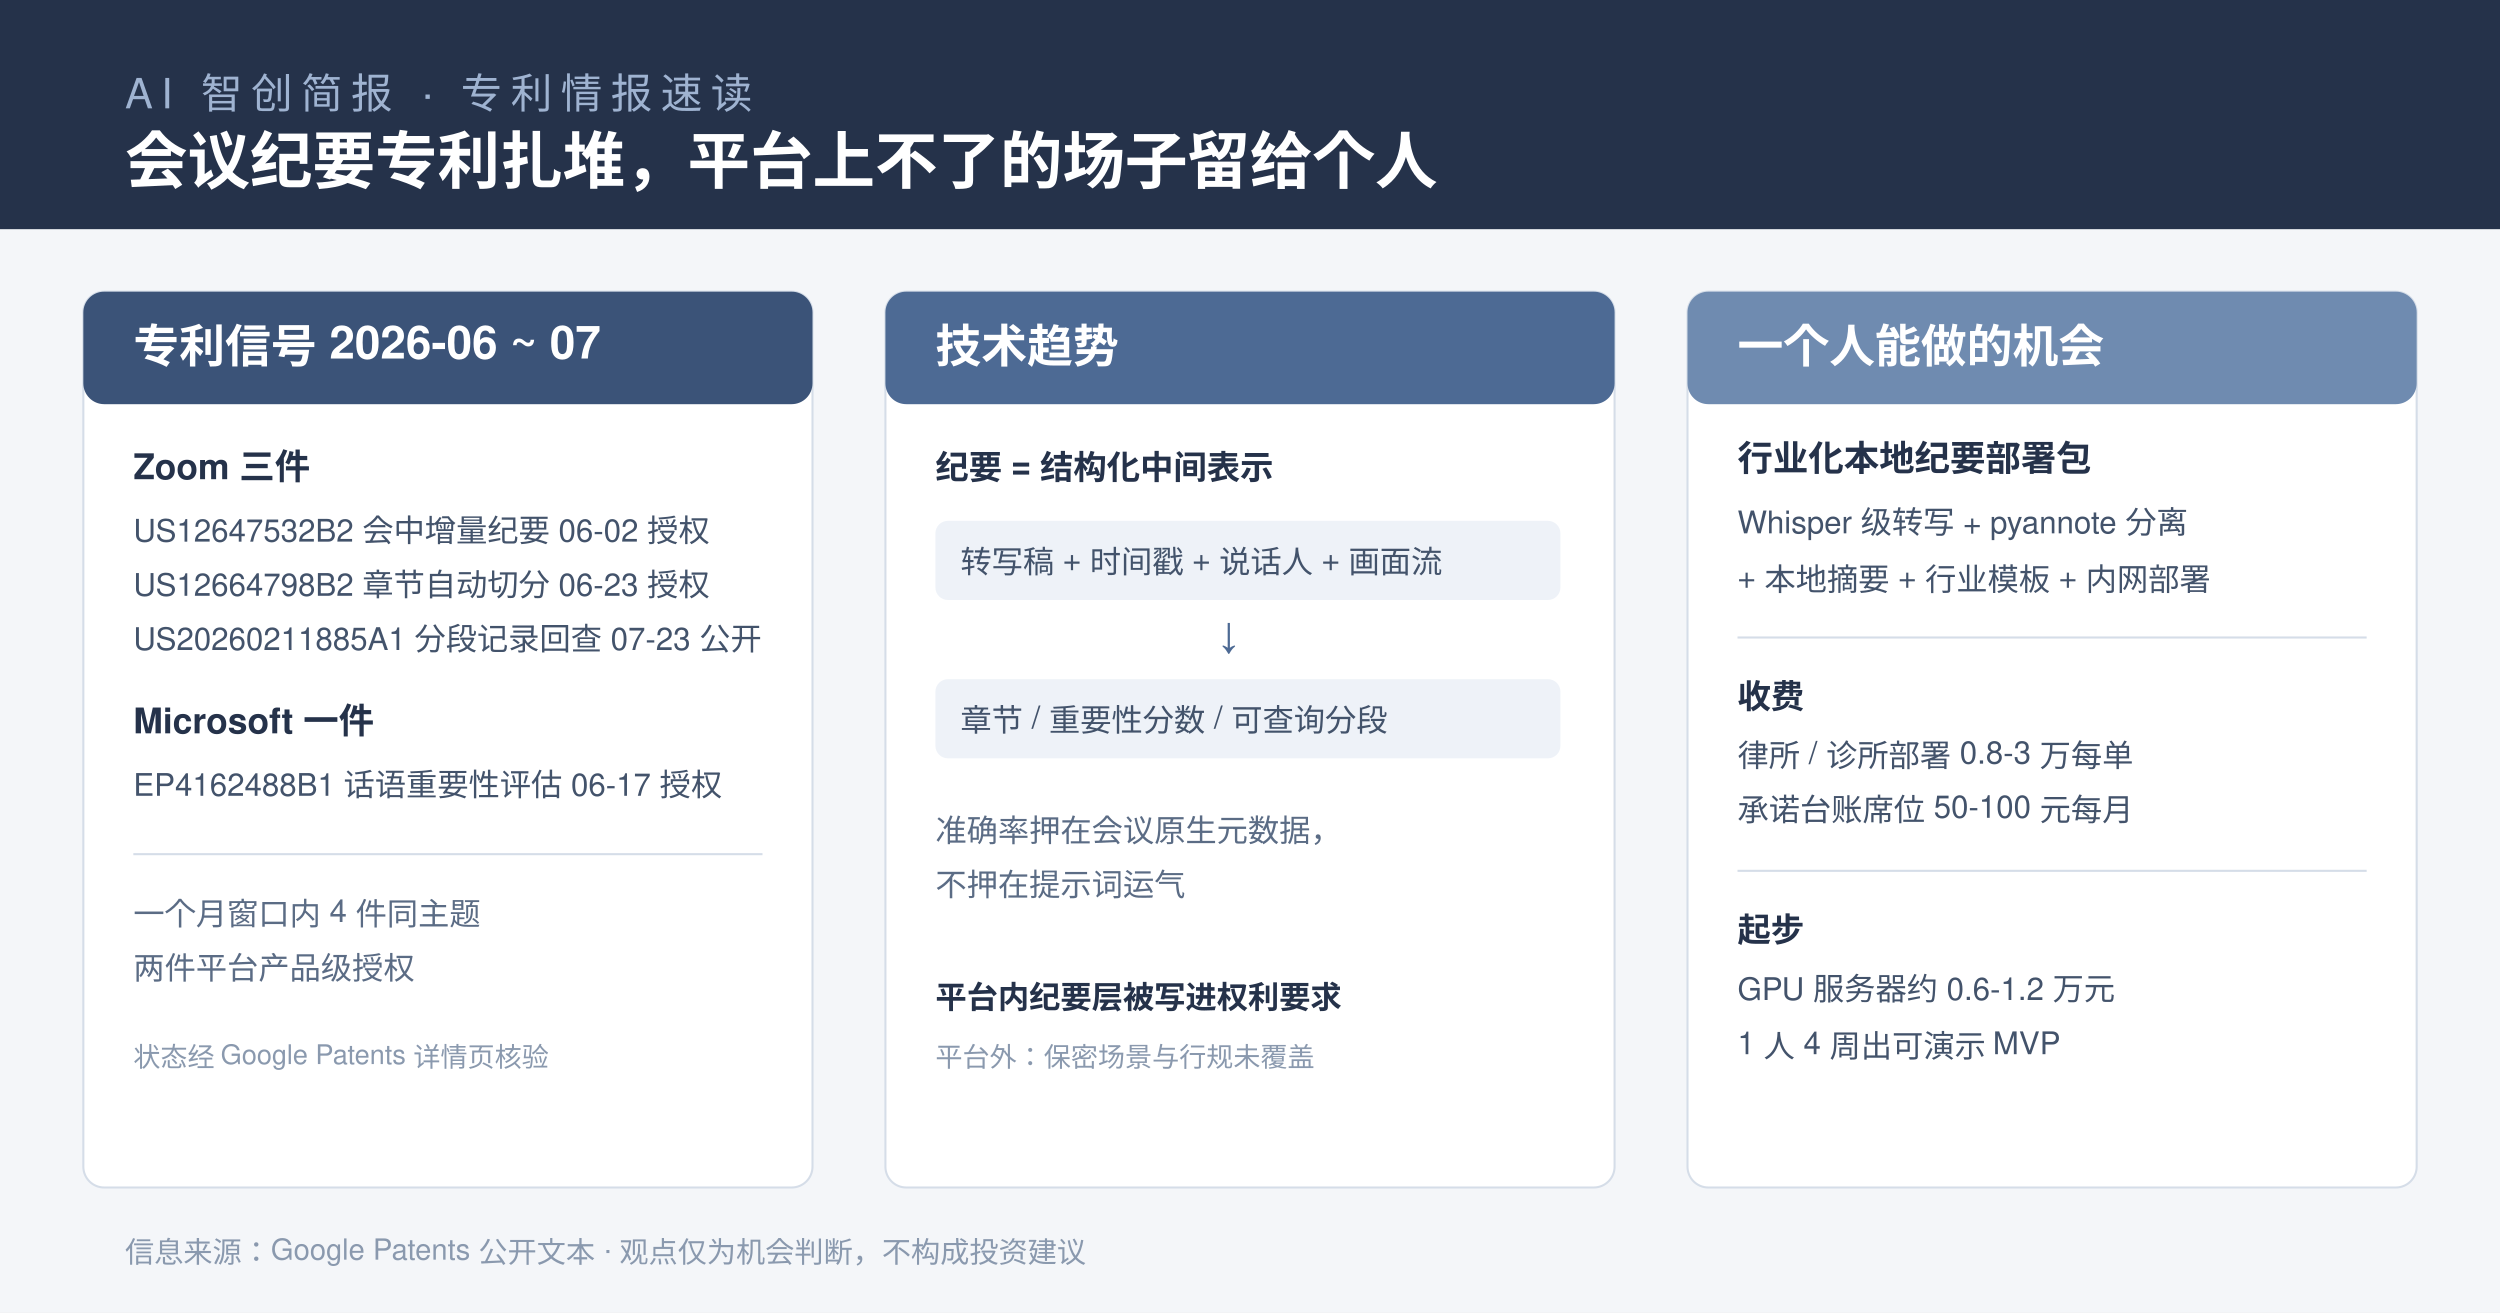
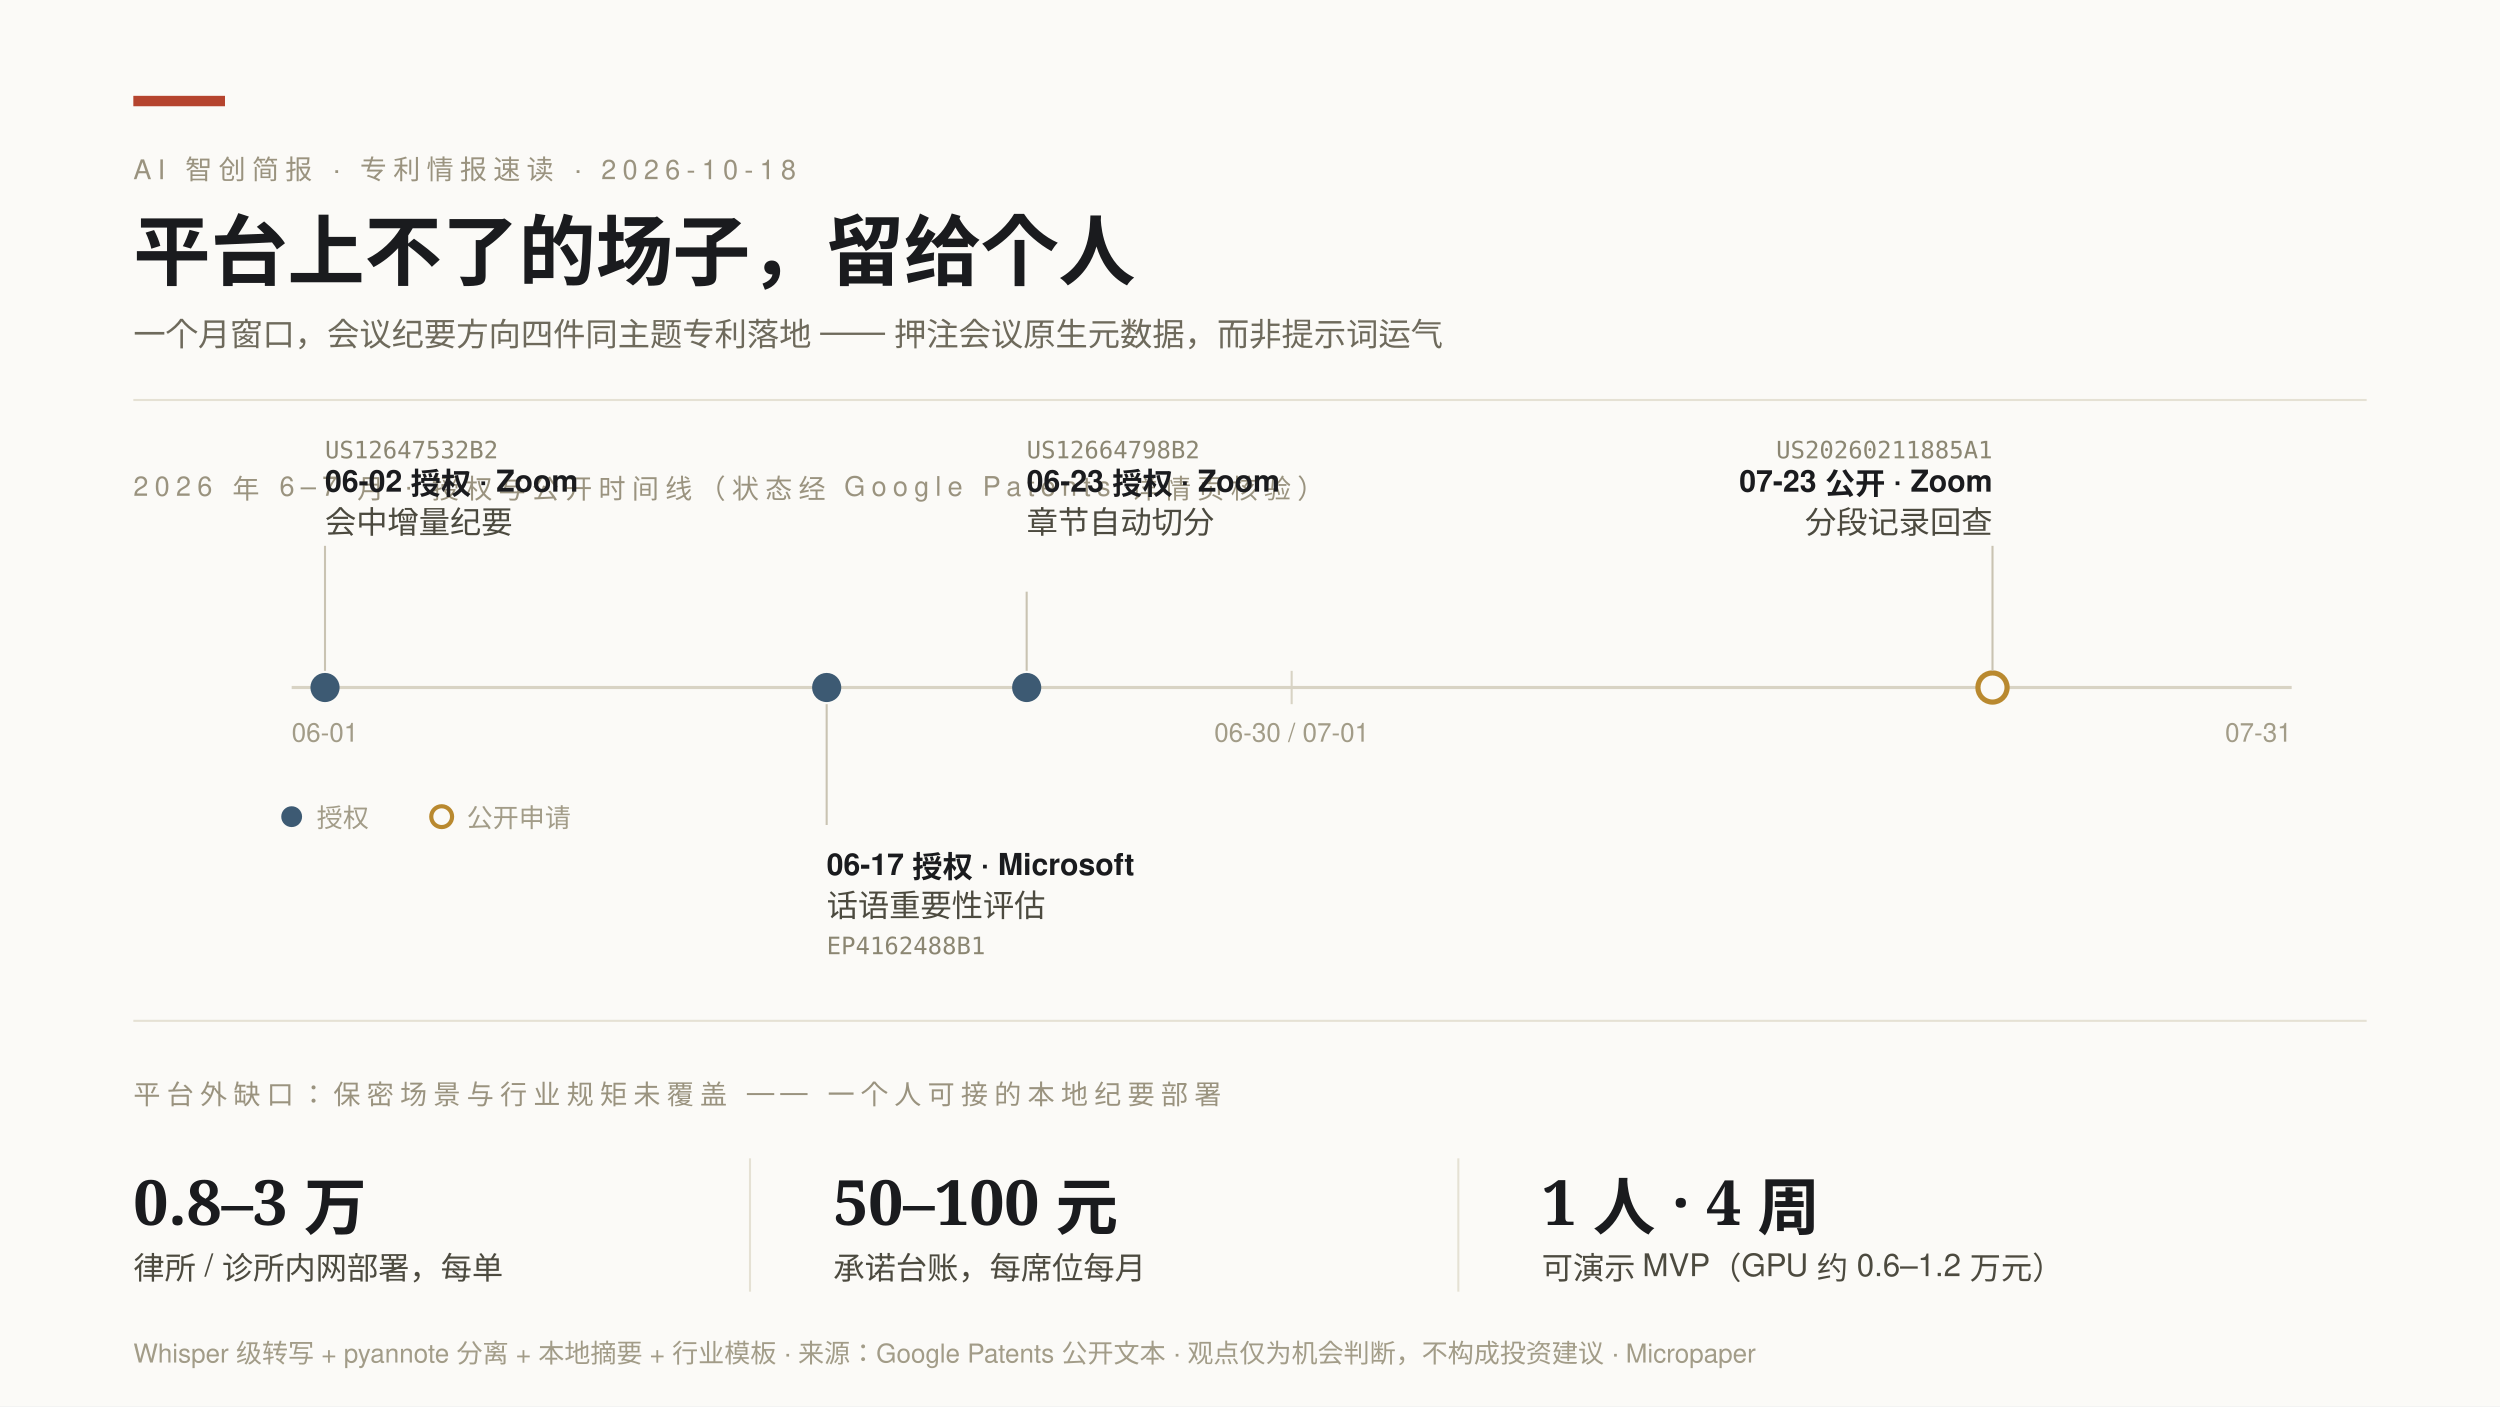
- <svg xmlns="http://www.w3.org/2000/svg" width="1200" height="630" viewBox="0 0 1200 630" font-family="Helvetica, Arial, 'PingFang SC', 'Microsoft YaHei', sans-serif">
-   <rect width="1200" height="630" fill="#f4f6f9" />
-   <rect x="0" y="0" width="1200" height="110" fill="#25324a" />
-   <text x="60" y="52" fill="#9fb3d1" font-size="20" letter-spacing="4">AI 智创简报 · 专利情报速读</text>
-   <text x="60" y="88" fill="#ffffff" font-size="30" font-weight="bold">会议纪要专利扎堆，平台上不了的场子留给个人</text>
-   <rect x="40" y="140" width="350" height="430" rx="10" fill="#ffffff" stroke="#d5dde8" />
-   <rect x="40" y="140" width="350" height="54" rx="10" fill="#3b5378" />
-   <text x="64" y="174" fill="#ffffff" font-size="22" font-weight="bold">专利信号 2026-06 ~ 07</text>
-   <text x="64" y="230" fill="#25324a" font-size="17" font-weight="bold">Zoom 三件</text>
-   <text x="64" y="260" fill="#43536b" font-size="15">US12647532B2 会中增量纪要 06-02 授权</text>
-   <text x="64" y="286" fill="#43536b" font-size="15">US12664798B2 章节自动切分 06-23 授权</text>
-   <text x="64" y="312" fill="#43536b" font-size="15">US20260211885A1 分段记录回查 07-23 公开</text>
-   <text x="64" y="352" fill="#25324a" font-size="17" font-weight="bold">Microsoft 一件</text>
-   <text x="64" y="382" fill="#43536b" font-size="15">EP4162488B1 话语重要性评估 06-17 授权</text>
-   <line x1="64" y1="410" x2="366" y2="410" stroke="#d5dde8" />
-   <text x="64" y="444" fill="#5b6c85" font-size="15">一个月窗口内 4 件同主题</text>
-   <text x="64" y="470" fill="#5b6c85" font-size="15">两件平台产品级授权</text>
-   <text x="64" y="512" fill="#8a99ae" font-size="13">状态经 Google Patents 详情页核验</text>
-   <rect x="425" y="140" width="350" height="430" rx="10" fill="#ffffff" stroke="#d5dde8" />
-   <rect x="425" y="140" width="350" height="54" rx="10" fill="#4d6a94" />
-   <text x="449" y="174" fill="#ffffff" font-size="22" font-weight="bold">技术趋势</text>
-   <text x="449" y="230" fill="#25324a" font-size="16" font-weight="bold">纪要 = 结构化中间表示</text>
-   <rect x="449" y="250" width="300" height="38" rx="6" fill="#eef2f8" />
-   <text x="461" y="275" fill="#43536b" font-size="15">转写稿 + 时间戳 + 说话人 + 画面流</text>
-   <text x="590" y="312" fill="#4d6a94" font-size="18" text-anchor="middle">↓</text>
-   <rect x="449" y="326" width="300" height="38" rx="6" fill="#eef2f8" />
-   <text x="461" y="351" fill="#43536b" font-size="15">章节 / 重要性分数 / 可查询分段</text>
-   <text x="449" y="404" fill="#5b6c85" font-size="15">准确率押在会议原生元数据，</text>
-   <text x="449" y="430" fill="#5b6c85" font-size="15">不押在提示词运气</text>
-   <text x="449" y="484" fill="#25324a" font-size="15" font-weight="bold">平台内纪要层被写进权利要求</text>
-   <text x="449" y="512" fill="#8a99ae" font-size="13">平台外：保密场景与行规未覆盖</text>
-   <rect x="810" y="140" width="350" height="430" rx="10" fill="#ffffff" stroke="#d5dde8" />
-   <rect x="810" y="140" width="350" height="54" rx="10" fill="#6f8bb0" />
-   <text x="834" y="174" fill="#ffffff" font-size="22" font-weight="bold">一个人能做的机会</text>
-   <text x="834" y="226" fill="#25324a" font-size="17" font-weight="bold">行业化本地纪要部署包</text>
-   <text x="834" y="256" fill="#43536b" font-size="15">Whisper 级转写 + pyannote 分离</text>
-   <text x="834" y="282" fill="#43536b" font-size="15">+ 本地摘要 + 行业模板 + 内网部署</text>
-   <line x1="834" y1="306" x2="1136" y2="306" stroke="#d5dde8" />
-   <text x="834" y="340" fill="#25324a" font-size="16" font-weight="bold">收费</text>
-   <text x="834" y="368" fill="#43536b" font-size="15">律所 / 诊所部署 0.8-3 万每单</text>
-   <text x="834" y="394" fill="#43536b" font-size="15">承诺台账席位 50-100 元每月</text>
-   <line x1="834" y1="418" x2="1136" y2="418" stroke="#d5dde8" />
-   <text x="834" y="452" fill="#25324a" font-size="16" font-weight="bold">起步</text>
-   <text x="834" y="480" fill="#43536b" font-size="15">GPU 服务器约 0.6-1.2 万元</text>
-   <text x="834" y="506" fill="#43536b" font-size="15">1 人 4 周出可演示 MVP</text>
-   <text x="60" y="606" fill="#8a99ae" font-size="14">信息来源：Google Patents 公开文本 · 观点仅为机会判断，不构成投资建议</text>
+ <svg xmlns="http://www.w3.org/2000/svg" width="1200" height="675" viewBox="0 0 1200 675" font-family="'PingFang SC','Helvetica Neue',Helvetica,'Microsoft YaHei',sans-serif">
+   <defs>
+     <style>
+       .serif { font-family: 'Noto Serif SC','Songti SC','STSong',serif; }
+       .k { font-size: 13px; letter-spacing: 3px; fill: #9A937F; }
+       .rl { font-size: 15px; fill: #4C4A3F; }
+       .v { font-size: 14.5px; font-weight: 700; fill: #1A1B1E; }
+       .b { font-size: 12.5px; fill: #A29C88; }
+       .mono { font-family: 'SF Mono', Menlo, monospace; font-size: 11.5px; fill: #8B8672; }
+       .stat { font-size: 30px; font-weight: 700; fill: #1A1B1E; }
+     </style>
+   </defs>
+   <rect width="1200" height="675" fill="#FBFAF7" />
+   <rect x="64" y="46" width="44" height="5" fill="#B5442E" />
+   <text class="k" x="64" y="86">AI 智创简报 · 专利情报速读 · 2026-10-18</text>
+   <text class="serif" x="64" y="134" font-size="37" font-weight="700" fill="#1A1B1E">平台上不了的场子，留给个人</text>
+   <text x="64" y="166" font-size="15.5" fill="#6E6A5C">一个月窗口，会议纪要方向四件同主题专利落地 —— 押注会议原生元数据，而非提示词运气</text>
+   <line x1="64" y1="192" x2="1136" y2="192" stroke="#E5E1D4" />
+   <text class="k" x="64" y="238">2026 年 6–7 月 · 授权与公开时间线（状态经 Google Patents 详情页核验）</text>
+   <line x1="140" y1="330" x2="1100" y2="330" stroke="#D8D3C4" stroke-width="1.5" />
+   <text class="b" x="140" y="356">06-01</text>
+   <text class="b" x="620" y="356" text-anchor="middle">06-30 / 07-01</text>
+   <text class="b" x="1100" y="356" text-anchor="end">07-31</text>
+   <line x1="620" y1="322" x2="620" y2="338" stroke="#D8D3C4" />
+   <circle cx="156" cy="330" r="7" fill="#3D5A73" />
+   <line x1="156" y1="322" x2="156" y2="262" stroke="#C9C3B2" />
+   <text class="v" x="156" y="236">06-02 授权 · Zoom</text>
+   <text class="rl" x="156" y="256" font-size="13">会中增量纪要</text>
+   <text class="mono" x="156" y="220">US12647532B2</text>
+   <circle cx="396.8" cy="330" r="7" fill="#3D5A73" />
+   <line x1="396.8" y1="338" x2="396.8" y2="396" stroke="#C9C3B2" />
+   <text class="v" x="396.8" y="420">06-17 授权 · Microsoft</text>
+   <text class="rl" x="396.8" y="440" font-size="13">话语重要性评估</text>
+   <text class="mono" x="396.8" y="458">EP4162488B1</text>
+   <circle cx="492.8" cy="330" r="7" fill="#3D5A73" />
+   <line x1="492.8" y1="322" x2="492.8" y2="284" stroke="#C9C3B2" />
+   <text class="v" x="492.8" y="236">06-23 授权 · Zoom</text>
+   <text class="rl" x="492.8" y="256" font-size="13">章节自动切分</text>
+   <text class="mono" x="492.8" y="220">US12664798B2</text>
+   <circle cx="956.4" cy="330" r="7" fill="#FBFAF7" stroke="#B9892F" stroke-width="2.5" />
+   <line x1="956.4" y1="322" x2="956.4" y2="262" stroke="#C9C3B2" />
+   <text class="v" x="956.4" y="236" text-anchor="end">07-23 公开 · Zoom</text>
+   <text class="rl" x="956.4" y="256" font-size="13" text-anchor="end">分段记录回查</text>
+   <text class="mono" x="956.4" y="220" text-anchor="end">US20260211885A1</text>
+   <circle cx="140" cy="392" r="5" fill="#3D5A73" />
+   <text class="b" x="152" y="397">授权</text>
+   <circle cx="212" cy="392" r="5" fill="#FBFAF7" stroke="#B9892F" stroke-width="2" />
+   <text class="b" x="224" y="397">公开申请</text>
+   <line x1="64" y1="490" x2="1136" y2="490" stroke="#E5E1D4" />
+   <text class="k" x="64" y="530">平台外缺口：保密场景与行业规矩未覆盖 —— 一个人可接的本地纪要部署</text>
+   <text class="serif stat" x="64" y="588">0.8–3 万</text>
+   <text class="rl" x="64" y="614" font-size="13.5">律所 / 诊所内网部署，每单</text>
+   <line x1="360" y1="556" x2="360" y2="620" stroke="#E5E1D4" />
+   <text class="serif stat" x="400" y="588">50–100 元</text>
+   <text class="rl" x="400" y="614" font-size="13.5">承诺台账，每席位每月</text>
+   <line x1="700" y1="556" x2="700" y2="620" stroke="#E5E1D4" />
+   <text class="serif stat" x="740" y="588">1 人 · 4 周</text>
+   <text class="rl" x="740" y="614" font-size="13.5">可演示 MVP（GPU 约 0.6–1.2 万元）</text>
+   <text class="b" x="64" y="654">Whisper 级转写 + pyannote 分离 + 本地摘要 + 行业模板 · 来源：Google Patents 公开文本 · 观点仅为机会判断，不构成投资建议 · Micropaper</text>
</svg>
